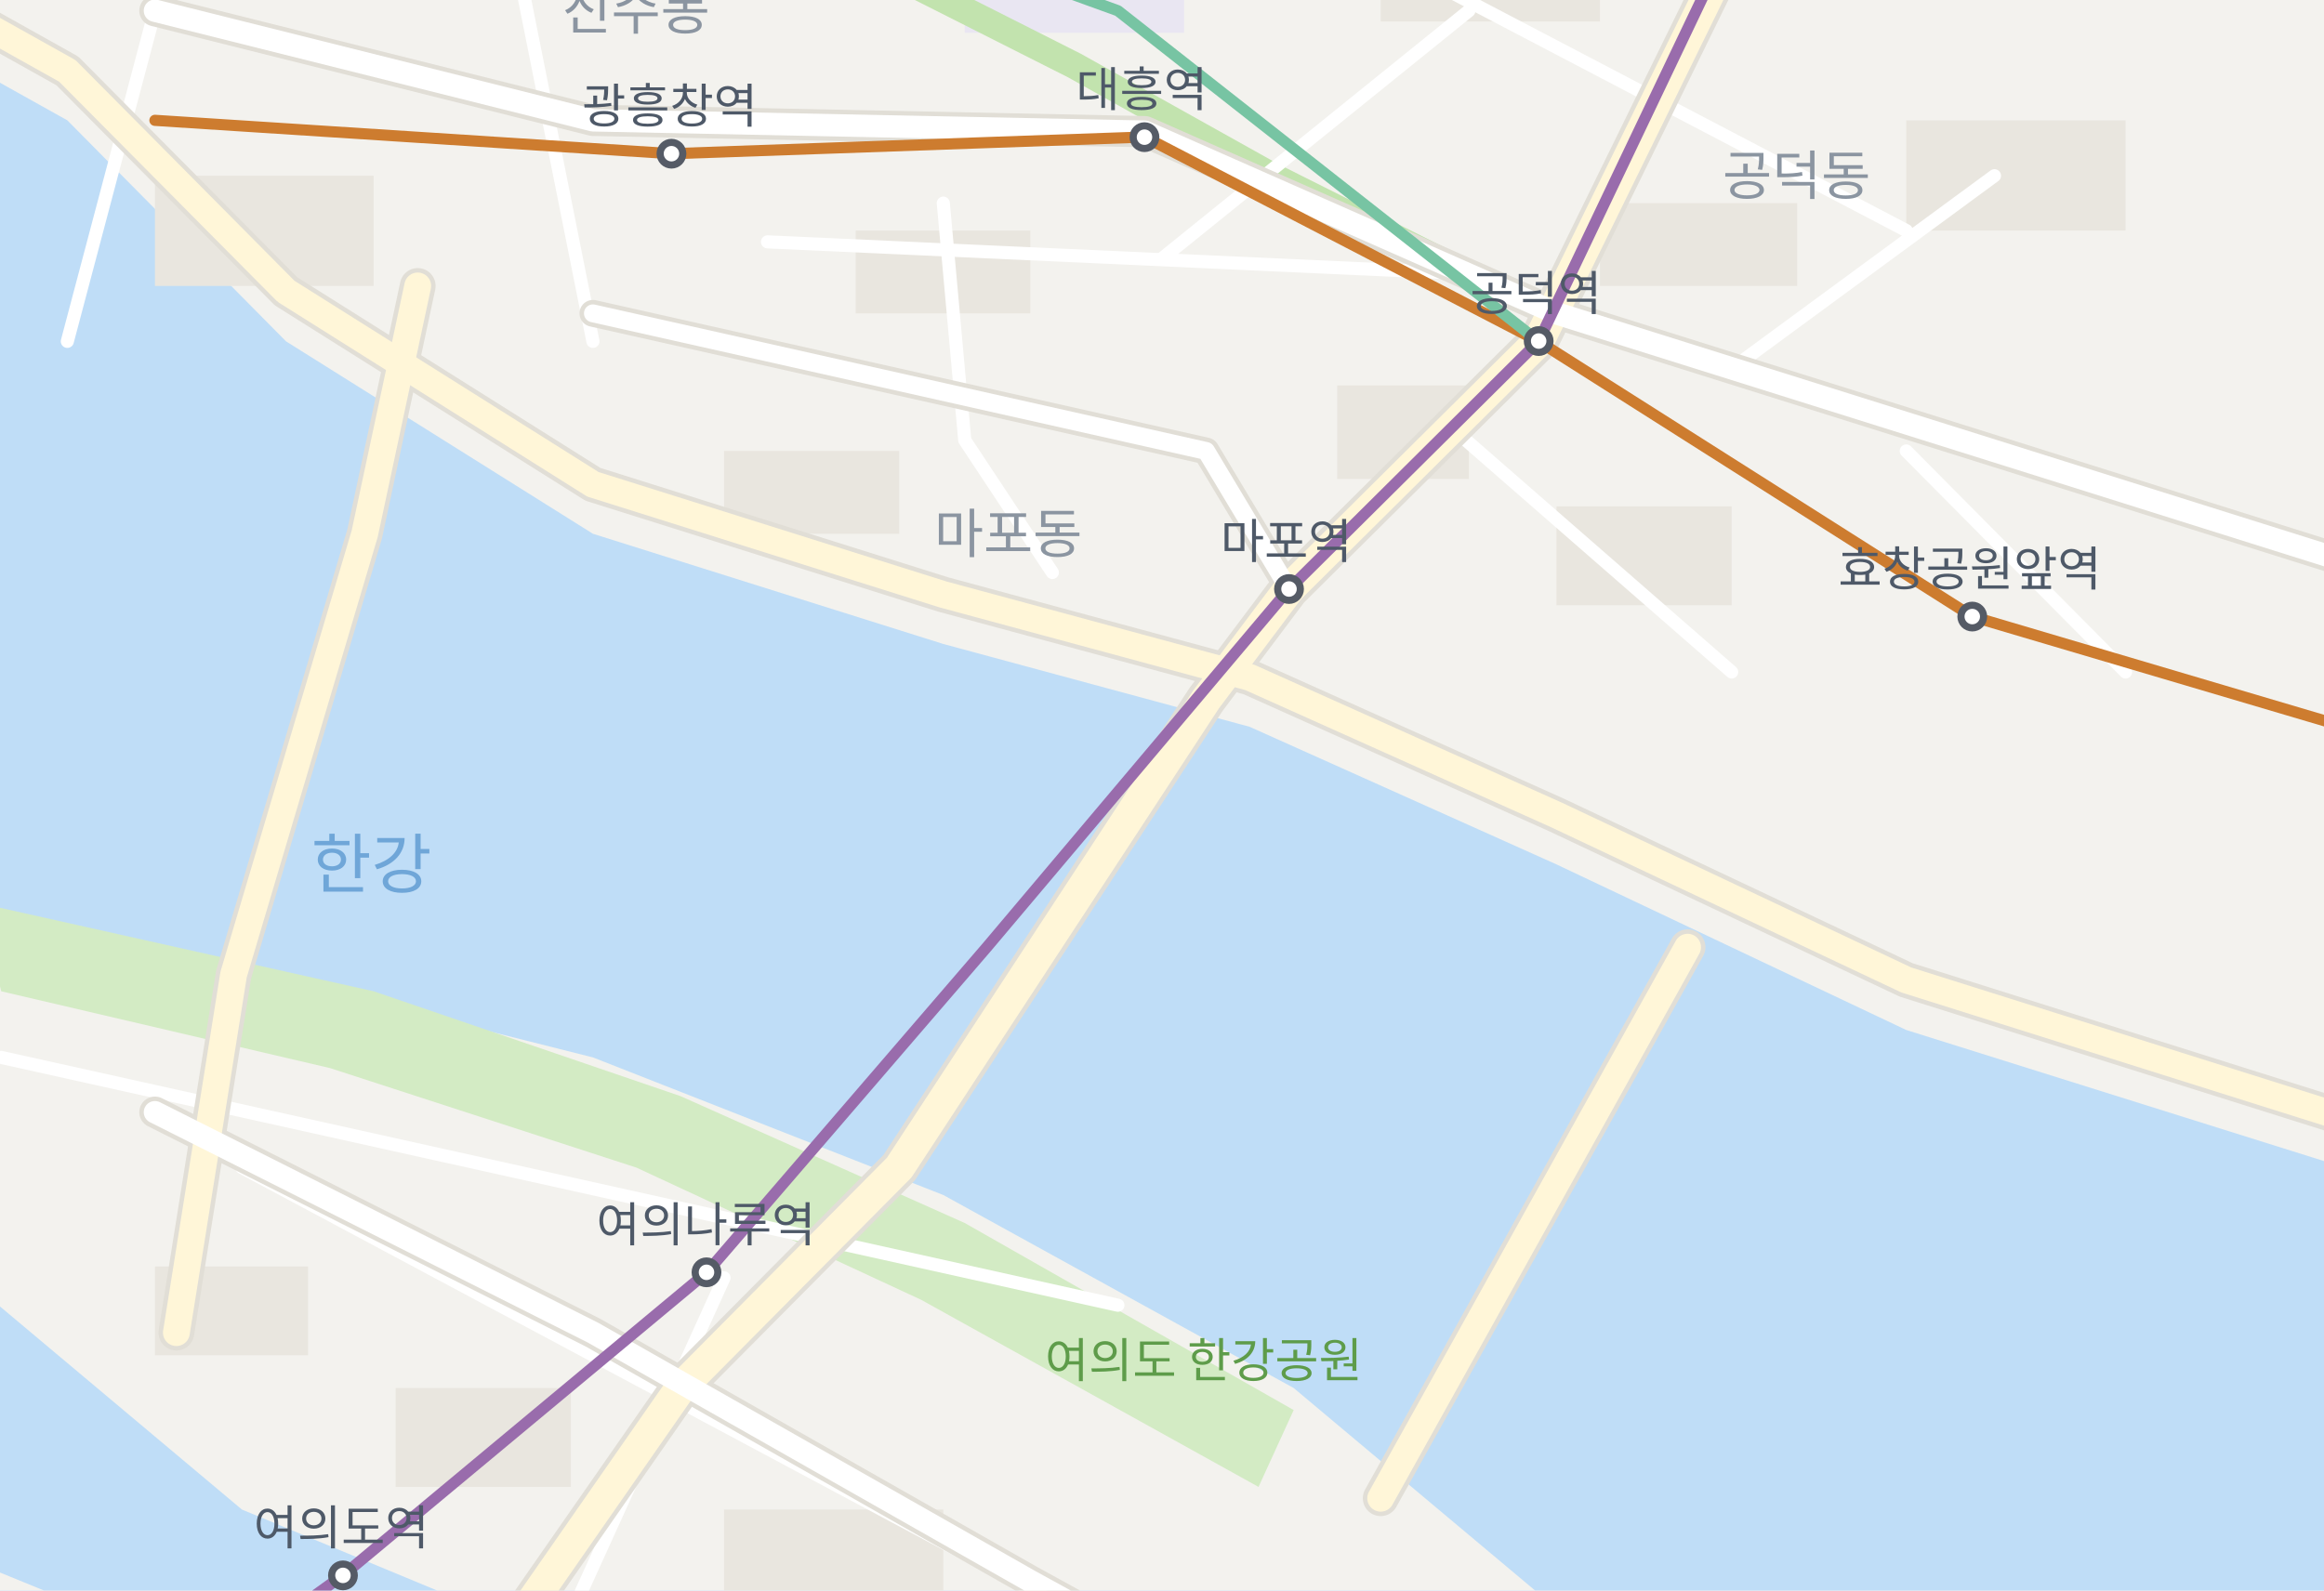
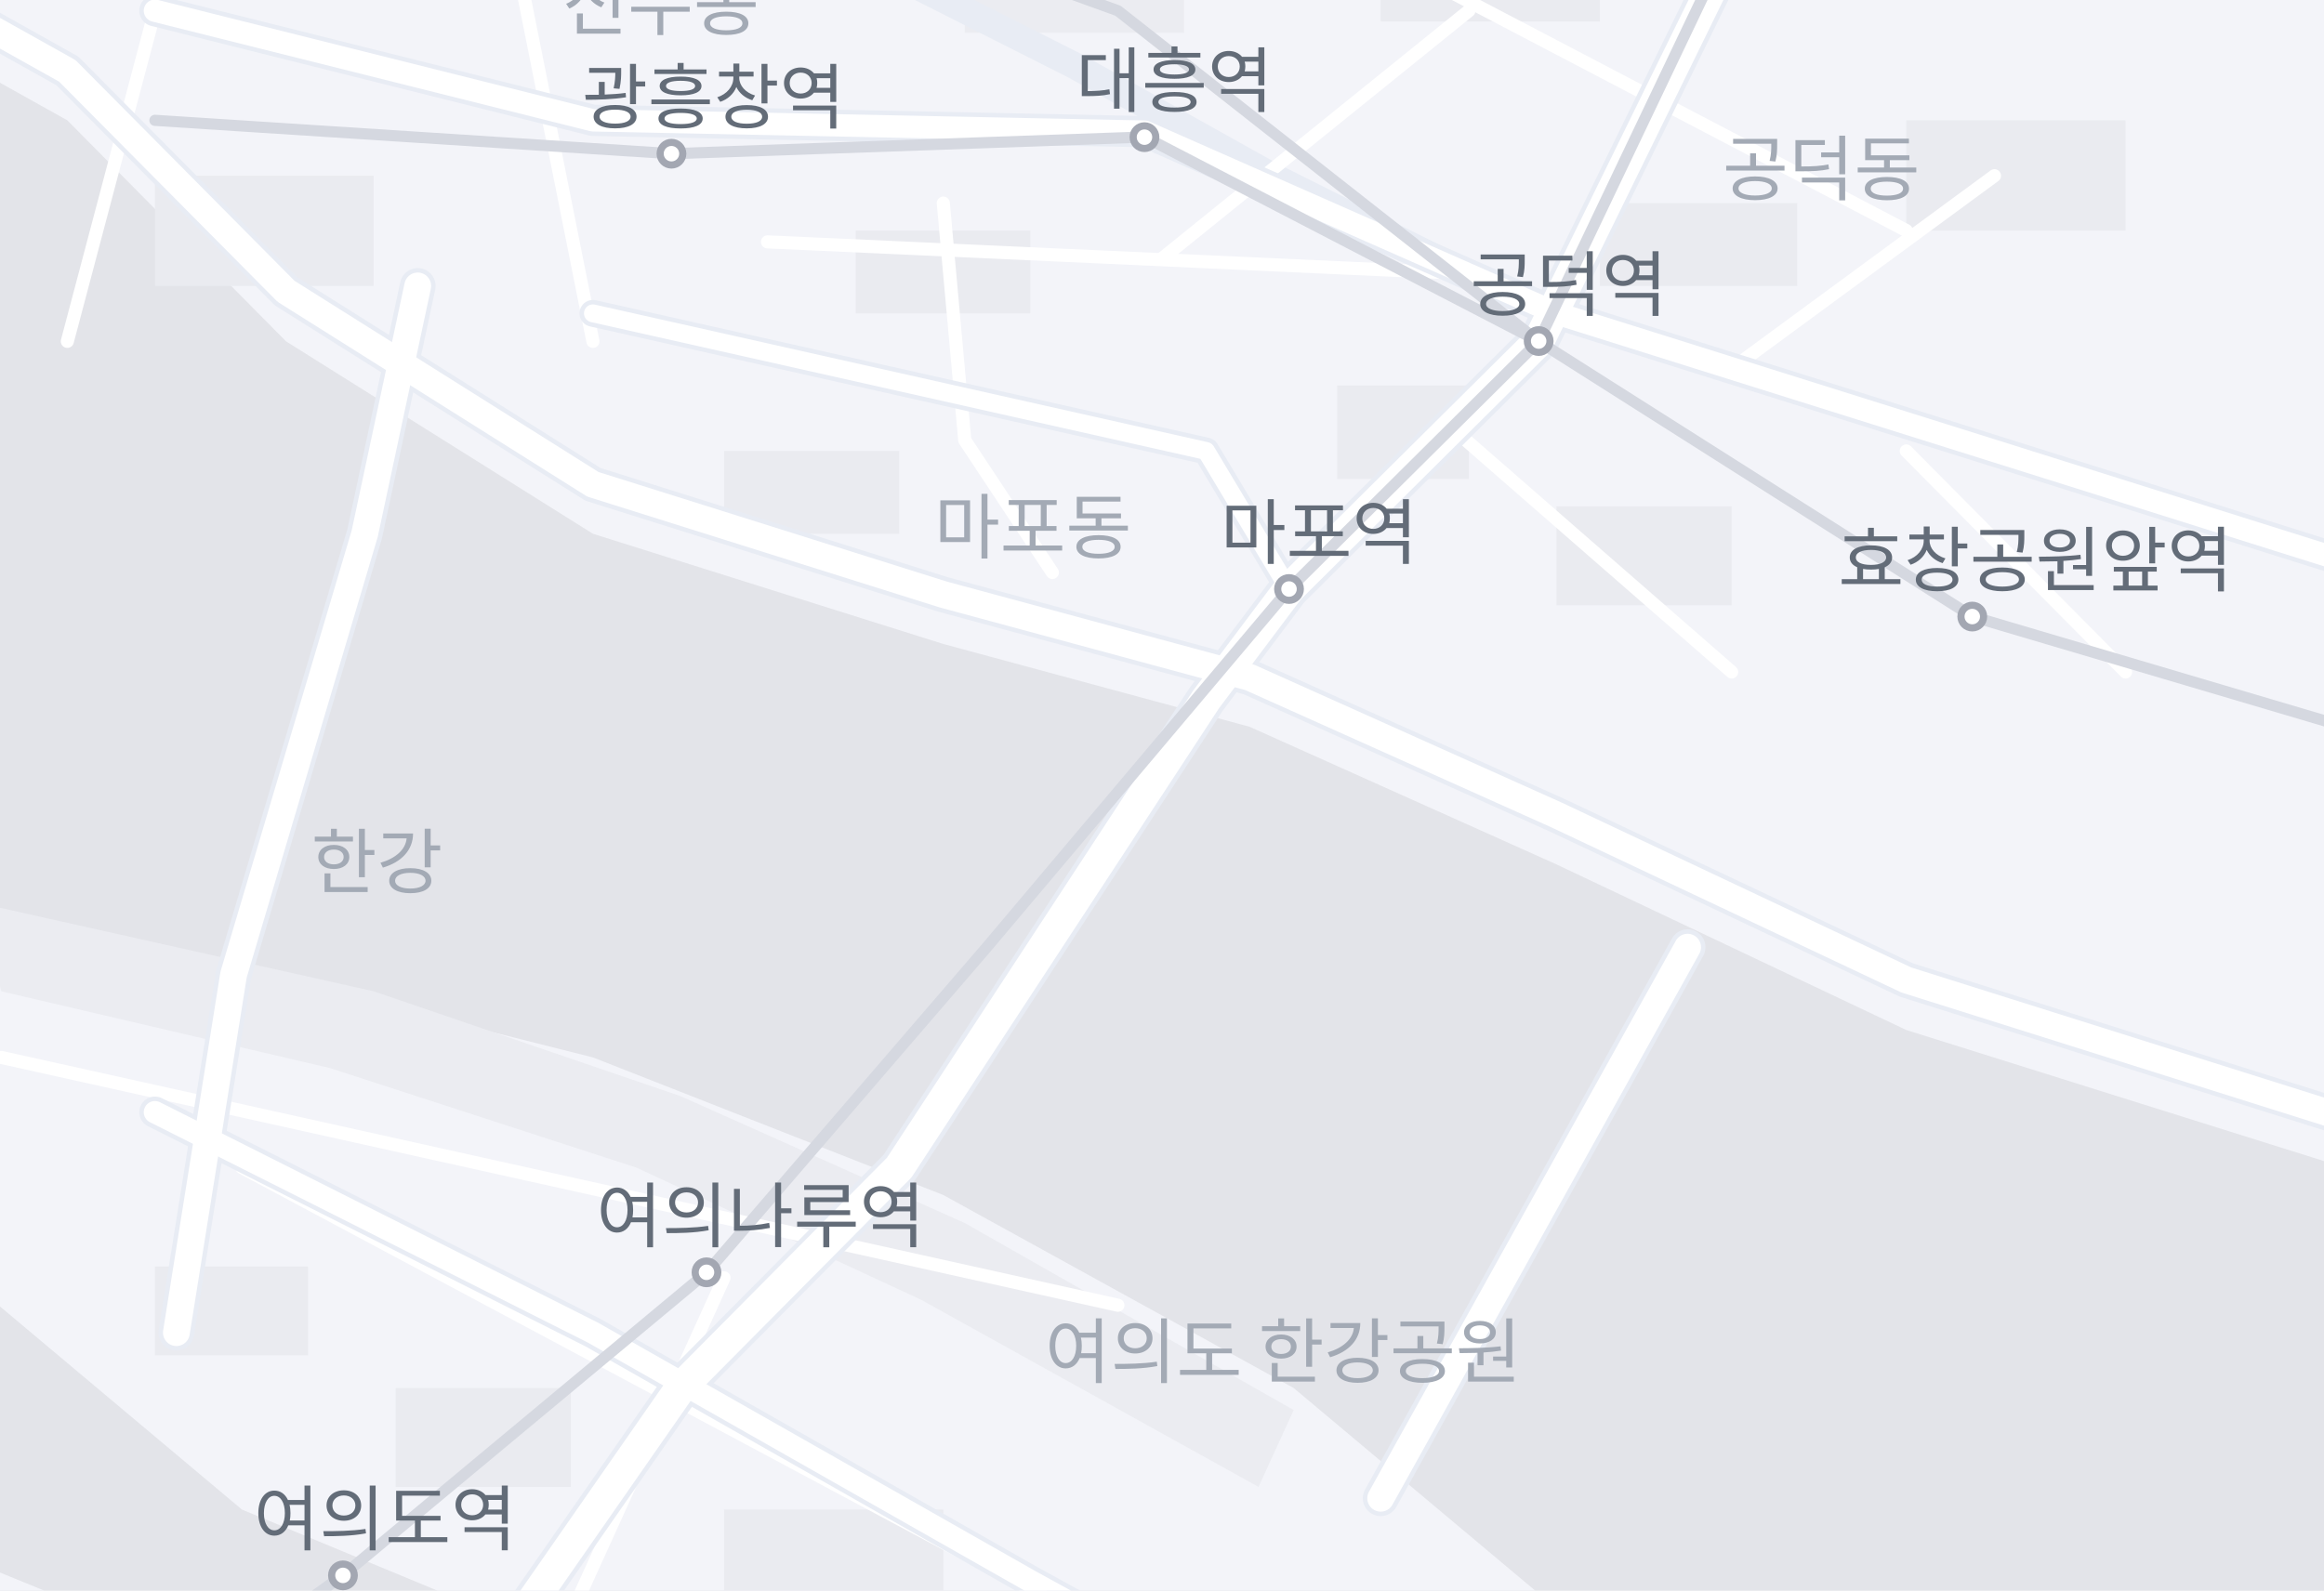
<svg xmlns="http://www.w3.org/2000/svg" width="390" height="267" viewBox="0 0 390 267" fill="none">
  <g clip-path="url(#clip0_44_2870)">
-     <rect width="390" height="267" fill="#F3F2EE" />
-     <path d="M-194.5 -90.8L-121 -53.7L11.3 20.2L48 57.3L99.5 89.6L158.3 108.1L209.7 122L261.2 145.1L319.9 172.9L393.5 196L467 214.5L540.4 233V556.7H-194.5V-90.8Z" fill="#BFDDF7" />
-     <path d="M-194.5 186.7L-121 214.5L26 274.6L121.5 308.8L209.7 336.6L319.9 339.4L467 353.2L540.4 371.8V556.7H-194.5V186.7Z" fill="#F3F2EE" />
-     <path d="M-43.9 145.1L26 159L99.5 177.5L158.3 200.6L217.1 233L261.2 270L281.7 299.6L213.4 316.3L125.2 288.5L40.6 253.4L-25.5 197.9L-43.9 145.1Z" fill="#F3F2EE" />
-     <path d="M-3.5 151.6L62.7 166.4L114.2 184L161.9 205.3L217.1 236.7L211.2 249.6L154.6 218.2L106.8 196L55.4 179.3L0.2 166.4L-3.5 151.6Z" fill="#D3EBC4" />
-     <path d="M161.9 -24.1H198.7V5.5H161.9V-24.1Z" fill="#E9E6F2" />
-     <path d="M139.9 -9.4L180.3 11L213.4 29.5L246.5 46.1" stroke="#C2E3AE" stroke-width="4.5" stroke-linecap="round" stroke-linejoin="round" />
-     <path d="M268.5 34.1H301.6V48H268.5V34.1Z" fill="#E9E6DF" />
-     <path d="M224.4 64.7H246.5V80.4H224.4V64.7Z" fill="#E9E6DF" />
-     <path d="M143.6 38.7H172.9V52.6H143.6V38.7Z" fill="#E9E6DF" />
-     <path d="M121.5 75.7H150.9V89.6H121.5V75.7Z" fill="#E9E6DF" />
-     <path d="M231.7 -12.1H268.5V3.6H231.7V-12.1Z" fill="#E9E6DF" />
-     <path d="M261.2 85H290.6V101.6H261.2V85Z" fill="#E9E6DF" />
-     <path d="M66.4 233H95.8V249.6H66.4V233Z" fill="#E9E6DF" />
-     <path d="M121.5 253.4H158.3V270H121.5V253.4Z" fill="#E9E6DF" />
-     <path d="M26 212.6H51.7V227.5H26V212.6Z" fill="#E9E6DF" />
-     <path d="M319.9 20.2H356.7V38.7H319.9V20.2Z" fill="#E9E6DF" />
-     <path d="M26 29.5H62.7V48H26V29.5Z" fill="#E9E6DF" />
+     <rect width="390" height="267" fill="#F3F4F9" />
+     <path d="M-194.5 -90.8L-121 -53.7L11.3 20.2L48 57.3L99.5 89.6L158.3 108.1L209.7 122L261.2 145.1L319.9 172.9L393.5 196L467 214.5L540.4 233V556.7H-194.5V-90.8Z" fill="#E3E4E9" />
+     <path d="M-194.5 186.7L-121 214.5L26 274.6L121.5 308.8L209.7 336.6L319.9 339.4L467 353.2L540.4 371.8V556.7H-194.5V186.7Z" fill="#F3F4F9" />
+     <path d="M-43.9 145.1L26 159L99.5 177.5L158.3 200.6L217.1 233L261.2 270L281.7 299.6L213.4 316.3L125.2 288.5L40.6 253.4L-25.5 197.9L-43.9 145.1Z" fill="#F3F4F9" />
+     <path d="M-3.5 151.6L62.7 166.4L114.2 184L161.9 205.3L217.1 236.7L211.2 249.6L154.6 218.2L106.8 196L55.4 179.3L0.2 166.4L-3.5 151.6Z" fill="#EBECF1" />
+     <path d="M161.9 -24.1H198.7V5.5H161.9V-24.1Z" fill="#EBECF1" />
+     <path d="M139.9 -9.4L180.3 11L213.4 29.5L246.5 46.1" stroke="#E8ECF4" stroke-width="4.5" stroke-linecap="round" stroke-linejoin="round" />
+     <path d="M268.5 34.1H301.6V48H268.5V34.1Z" fill="#EAEBF0" />
+     <path d="M224.4 64.7H246.5V80.4H224.4V64.7Z" fill="#EAEBF0" />
+     <path d="M143.6 38.7H172.9V52.6H143.6V38.7Z" fill="#EAEBF0" />
+     <path d="M121.5 75.7H150.9V89.6H121.5V75.7Z" fill="#EAEBF0" />
+     <path d="M231.7 -12.1H268.5V3.6H231.7V-12.1Z" fill="#EAEBF0" />
+     <path d="M261.2 85H290.6V101.6H261.2V85Z" fill="#EAEBF0" />
+     <path d="M66.4 233H95.8V249.6H66.4V233Z" fill="#EAEBF0" />
+     <path d="M121.5 253.4H158.3V270H121.5V253.4Z" fill="#EAEBF0" />
+     <path d="M26 212.6H51.7V227.5H26V212.6Z" fill="#EAEBF0" />
+     <path d="M319.9 20.2H356.7V38.7H319.9V20.2Z" fill="#EAEBF0" />
+     <path d="M26 29.5H62.7V48H26V29.5Z" fill="#EAEBF0" />
    <path d="M84.7 -16.8L99.5 57.3" stroke="white" stroke-width="2.2" stroke-linecap="round" stroke-linejoin="round" />
    <path d="M231.7 -7.5L319.9 38.7" stroke="white" stroke-width="2.2" stroke-linecap="round" stroke-linejoin="round" />
    <path d="M158.3 34.1L161.9 73.9L176.6 96.1" stroke="white" stroke-width="2.2" stroke-linecap="round" stroke-linejoin="round" />
    <path d="M128.8 40.6L250.1 46.1" stroke="white" stroke-width="2.2" stroke-linecap="round" stroke-linejoin="round" />
    <path d="M242.8 71.1L290.6 112.8" stroke="white" stroke-width="2.2" stroke-linecap="round" stroke-linejoin="round" />
    <path d="M246.5 1.8L195 43.4" stroke="white" stroke-width="2.2" stroke-linecap="round" stroke-linejoin="round" />
    <path d="M290.6 61.9L334.7 29.5" stroke="white" stroke-width="2.2" stroke-linecap="round" stroke-linejoin="round" />
    <path d="M40.6 196L187.6 274.6" stroke="white" stroke-width="2.2" stroke-linecap="round" stroke-linejoin="round" />
    <path d="M121.5 214.5L92.1 279.2" stroke="white" stroke-width="2.2" stroke-linecap="round" stroke-linejoin="round" />
    <path d="M0.2 177.5L187.6 219.1" stroke="white" stroke-width="2.2" stroke-linecap="round" stroke-linejoin="round" />
    <path d="M26 1.8L11.3 57.3" stroke="white" stroke-width="2.2" stroke-linecap="round" stroke-linejoin="round" />
    <path d="M319.9 75.7L356.7 112.8" stroke="white" stroke-width="2.2" stroke-linecap="round" stroke-linejoin="round" />
-     <path d="M312.6 -53.7L258.2 57.3L216.3 98.9L202.4 117.4L150.9 196L114.2 233L62.7 307" stroke="#E1DED6" stroke-width="6.75" stroke-linecap="round" stroke-linejoin="round" />
-     <path d="M-194.5 -99.1L-121 -62.1L11.3 11.9L48 48.9L99.5 81.3L158.3 99.8L209.7 113.7L261.2 136.8L319.9 164.5L393.5 187.7L467 206.2L540.4 224.7" stroke="#E1DED6" stroke-width="6" stroke-linecap="round" stroke-linejoin="round" />
-     <path d="M26 1.8L99.5 20.2L192.1 22.1L261.2 52.6L334.7 75.7L393.5 94.2" stroke="#E1DED6" stroke-width="5.25" stroke-linecap="round" stroke-linejoin="round" />
-     <path d="M99.5 52.6L202.4 75.7L216.3 98.9" stroke="#E1DED6" stroke-width="4.5" stroke-linecap="round" stroke-linejoin="round" />
-     <path d="M70.1 48L61.2 89.6L39.2 163.6L29.6 223.7" stroke="#E1DED6" stroke-width="6" stroke-linecap="round" stroke-linejoin="round" />
-     <path d="M26 186.7L99.5 223.7L172.9 265.4L231.7 297.7" stroke="#E1DED6" stroke-width="5.25" stroke-linecap="round" stroke-linejoin="round" />
-     <path d="M283.2 159L231.7 251.5" stroke="#E1DED6" stroke-width="6" stroke-linecap="round" stroke-linejoin="round" />
-     <path d="M312.6 -53.7L258.2 57.3L216.3 98.9L202.4 117.4L150.9 196L114.2 233L62.7 307" stroke="#FFF6D8" stroke-width="5.25" stroke-linecap="round" stroke-linejoin="round" />
-     <path d="M-194.5 -99.1L-121 -62.1L11.3 11.9L48 48.9L99.5 81.3L158.3 99.8L209.7 113.7L261.2 136.8L319.9 164.5L393.5 187.7L467 206.2L540.4 224.7" stroke="#FFF6D8" stroke-width="4.5" stroke-linecap="round" stroke-linejoin="round" />
+     <path d="M312.6 -53.7L258.2 57.3L216.3 98.9L202.4 117.4L150.9 196L114.2 233L62.7 307" stroke="#E8ECF4" stroke-width="6.75" stroke-linecap="round" stroke-linejoin="round" />
+     <path d="M-194.5 -99.1L-121 -62.1L11.3 11.9L48 48.9L99.5 81.3L158.3 99.8L209.7 113.7L261.2 136.8L319.9 164.5L393.5 187.7L467 206.2L540.4 224.7" stroke="#E8ECF4" stroke-width="6" stroke-linecap="round" stroke-linejoin="round" />
+     <path d="M26 1.8L99.5 20.2L192.1 22.1L261.2 52.6L334.7 75.7L393.5 94.2" stroke="#E8ECF4" stroke-width="5.25" stroke-linecap="round" stroke-linejoin="round" />
+     <path d="M99.5 52.6L202.4 75.7L216.3 98.9" stroke="#E8ECF4" stroke-width="4.5" stroke-linecap="round" stroke-linejoin="round" />
+     <path d="M70.1 48L61.2 89.6L39.2 163.6L29.6 223.7" stroke="#E8ECF4" stroke-width="6" stroke-linecap="round" stroke-linejoin="round" />
+     <path d="M26 186.7L99.5 223.7L172.9 265.4L231.7 297.7" stroke="#E8ECF4" stroke-width="5.25" stroke-linecap="round" stroke-linejoin="round" />
+     <path d="M283.2 159L231.7 251.5" stroke="#E8ECF4" stroke-width="6" stroke-linecap="round" stroke-linejoin="round" />
+     <path d="M312.6 -53.7L258.2 57.3L216.3 98.9L202.4 117.4L150.9 196L114.2 233L62.7 307" stroke="#FFFFFF" stroke-width="5.25" stroke-linecap="round" stroke-linejoin="round" />
+     <path d="M-194.5 -99.1L-121 -62.1L11.3 11.9L48 48.9L99.5 81.3L158.3 99.8L209.7 113.7L261.2 136.8L319.9 164.5L393.5 187.7L467 206.2L540.4 224.7" stroke="#FFFFFF" stroke-width="4.5" stroke-linecap="round" stroke-linejoin="round" />
    <path d="M26 1.8L99.5 20.2L192.1 22.1L261.2 52.6L334.7 75.7L393.5 94.2" stroke="white" stroke-width="3.75" stroke-linecap="round" stroke-linejoin="round" />
    <path d="M99.5 52.6L202.4 75.7L216.3 98.9" stroke="white" stroke-width="3" stroke-linecap="round" stroke-linejoin="round" />
-     <path d="M70.1 48L61.2 89.6L39.2 163.6L29.6 223.7" stroke="#FFF6D8" stroke-width="4.5" stroke-linecap="round" stroke-linejoin="round" />
+     <path d="M70.1 48L61.2 89.6L39.2 163.6L29.6 223.7" stroke="#FFFFFF" stroke-width="4.5" stroke-linecap="round" stroke-linejoin="round" />
    <path d="M26 186.7L99.5 223.7L172.9 265.4L231.7 297.7" stroke="white" stroke-width="3.75" stroke-linecap="round" stroke-linejoin="round" />
-     <path d="M283.2 159L231.7 251.5" stroke="#FFF6D8" stroke-width="4.5" stroke-linecap="round" stroke-linejoin="round" />
-     <path d="M26 20.2L112.7 25.8L192.1 23L258.2 57.3L331 103.5L393.5 122" stroke="#CD7C2F" stroke-width="1.875" stroke-linecap="round" stroke-linejoin="round" />
-     <path d="M334.7 -53.7L297.9 -26L258.2 57.3L216.3 98.9L165.6 159L118.6 213.6L57.6 264.4L11.3 297.7" stroke="#996CAC" stroke-width="1.875" stroke-linecap="round" stroke-linejoin="round" />
-     <path d="M62.7 -53.7L136.2 -16.8L187.6 1.8L258.2 57.3" stroke="#77C4A3" stroke-width="1.875" stroke-linecap="round" stroke-linejoin="round" />
-     <circle cx="112.68" cy="25.8" r="1.9" fill="white" stroke="#555B66" stroke-width="1.2" />
-     <text fill="#4E5968" font-family="Pretendard" font-size="8">
+     <path d="M283.2 159L231.7 251.5" stroke="#FFFFFF" stroke-width="4.5" stroke-linecap="round" stroke-linejoin="round" />
+     <path d="M26 20.2L112.7 25.8L192.1 23L258.2 57.3L331 103.5L393.5 122" stroke="#D5D8E0" stroke-width="1.875" stroke-linecap="round" stroke-linejoin="round" />
+     <path d="M334.7 -53.7L297.9 -26L258.2 57.3L216.3 98.9L165.6 159L118.6 213.6L57.6 264.4L11.3 297.7" stroke="#D5D8E0" stroke-width="1.875" stroke-linecap="round" stroke-linejoin="round" />
+     <path d="M62.7 -53.7L136.2 -16.8L187.6 1.8L258.2 57.3" stroke="#D5D8E0" stroke-width="1.875" stroke-linecap="round" stroke-linejoin="round" />
+     <circle cx="112.68" cy="25.8" r="1.9" fill="white" stroke="#A3A7B2" stroke-width="1.2" />
+     <text fill="#636C78" font-family="Pretendard" font-weight="500" font-size="12">
      <tspan x="97.68" y="20.644">광흥창역</tspan>
    </text>
-     <circle cx="192.06" cy="23.025" r="1.9" fill="white" stroke="#555B66" stroke-width="1.2" />
-     <text fill="#4E5968" font-family="Pretendard" font-size="8">
+     <circle cx="192.06" cy="23.025" r="1.9" fill="white" stroke="#A3A7B2" stroke-width="1.2" />
+     <text fill="#636C78" font-family="Pretendard" font-weight="500" font-size="12">
      <tspan x="180.56" y="17.869">대흥역</tspan>
    </text>
-     <circle cx="258.21" cy="57.25" r="1.9" fill="white" stroke="#555B66" stroke-width="1.2" />
-     <text fill="#4E5968" font-family="Pretendard" font-size="8">
+     <circle cx="258.21" cy="57.25" r="1.9" fill="white" stroke="#A3A7B2" stroke-width="1.2" />
+     <text fill="#636C78" font-family="Pretendard" font-weight="500" font-size="12">
      <tspan x="246.71" y="52.094">공덕역</tspan>
    </text>
-     <circle cx="330.975" cy="103.5" r="1.9" fill="white" stroke="#555B66" stroke-width="1.2" />
-     <text fill="#4E5968" font-family="Pretendard" font-size="8">
+     <circle cx="330.975" cy="103.5" r="1.9" fill="white" stroke="#A3A7B2" stroke-width="1.2" />
+     <text fill="#636C78" font-family="Pretendard" font-weight="500" font-size="12">
      <tspan x="308.475" y="98.344">효창공원앞역</tspan>
    </text>
-     <circle cx="216.315" cy="98.875" r="1.9" fill="white" stroke="#555B66" stroke-width="1.2" />
-     <text fill="#4E5968" font-family="Pretendard" font-size="8">
+     <circle cx="216.315" cy="98.875" r="1.9" fill="white" stroke="#A3A7B2" stroke-width="1.2" />
+     <text fill="#636C78" font-family="Pretendard" font-weight="500" font-size="12">
      <tspan x="204.815" y="93.719">마포역</tspan>
    </text>
-     <circle cx="118.56" cy="213.575" r="1.9" fill="white" stroke="#555B66" stroke-width="1.2" />
-     <text fill="#4E5968" font-family="Pretendard" font-size="8">
+     <circle cx="118.56" cy="213.575" r="1.9" fill="white" stroke="#A3A7B2" stroke-width="1.2" />
+     <text fill="#636C78" font-family="Pretendard" font-weight="500" font-size="12">
      <tspan x="100.06" y="208.419">여의나루역</tspan>
    </text>
-     <circle cx="57.555" cy="264.45" r="1.9" fill="white" stroke="#555B66" stroke-width="1.2" />
-     <text fill="#4E5968" font-family="Pretendard" font-size="8">
+     <circle cx="57.555" cy="264.45" r="1.9" fill="white" stroke="#A3A7B2" stroke-width="1.2" />
+     <text fill="#636C78" font-family="Pretendard" font-weight="500" font-size="12">
      <tspan x="42.555" y="259.294">여의도역</tspan>
    </text>
-     <text fill="#6FA6D8" font-family="Pretendard" font-size="11">
+     <text fill="#A3AAB5" font-family="Pretendard" font-weight="500" font-size="12">
      <tspan x="52.2" y="149.035">한강</tspan>
    </text>
-     <text fill="#8B95A1" font-family="Pretendard" font-size="9">
+     <text fill="#A3AAB5" font-family="Pretendard" font-weight="500" font-size="12">
      <tspan x="94.3" y="4.949">신수동</tspan>
    </text>
-     <text fill="#8B95A1" font-family="Pretendard" font-size="9">
+     <text fill="#A3AAB5" font-family="Pretendard" font-weight="500" font-size="12">
      <tspan x="289.075" y="32.699">공덕동</tspan>
    </text>
-     <text fill="#8B95A1" font-family="Pretendard" font-size="9">
+     <text fill="#A3AAB5" font-family="Pretendard" font-weight="500" font-size="12">
      <tspan x="156.775" y="92.824">마포동</tspan>
    </text>
-     <text fill="#5E9C4A" font-family="Pretendard" font-size="8">
+     <text fill="#A3AAB5" font-family="Pretendard" font-weight="500" font-size="12">
      <tspan x="175.35" y="231.219">여의도 한강공원</tspan>
    </text>
  </g>
  <defs>
    <clipPath id="clip0_44_2870">
      <rect width="390" height="267" fill="white" />
    </clipPath>
  </defs>
</svg>
